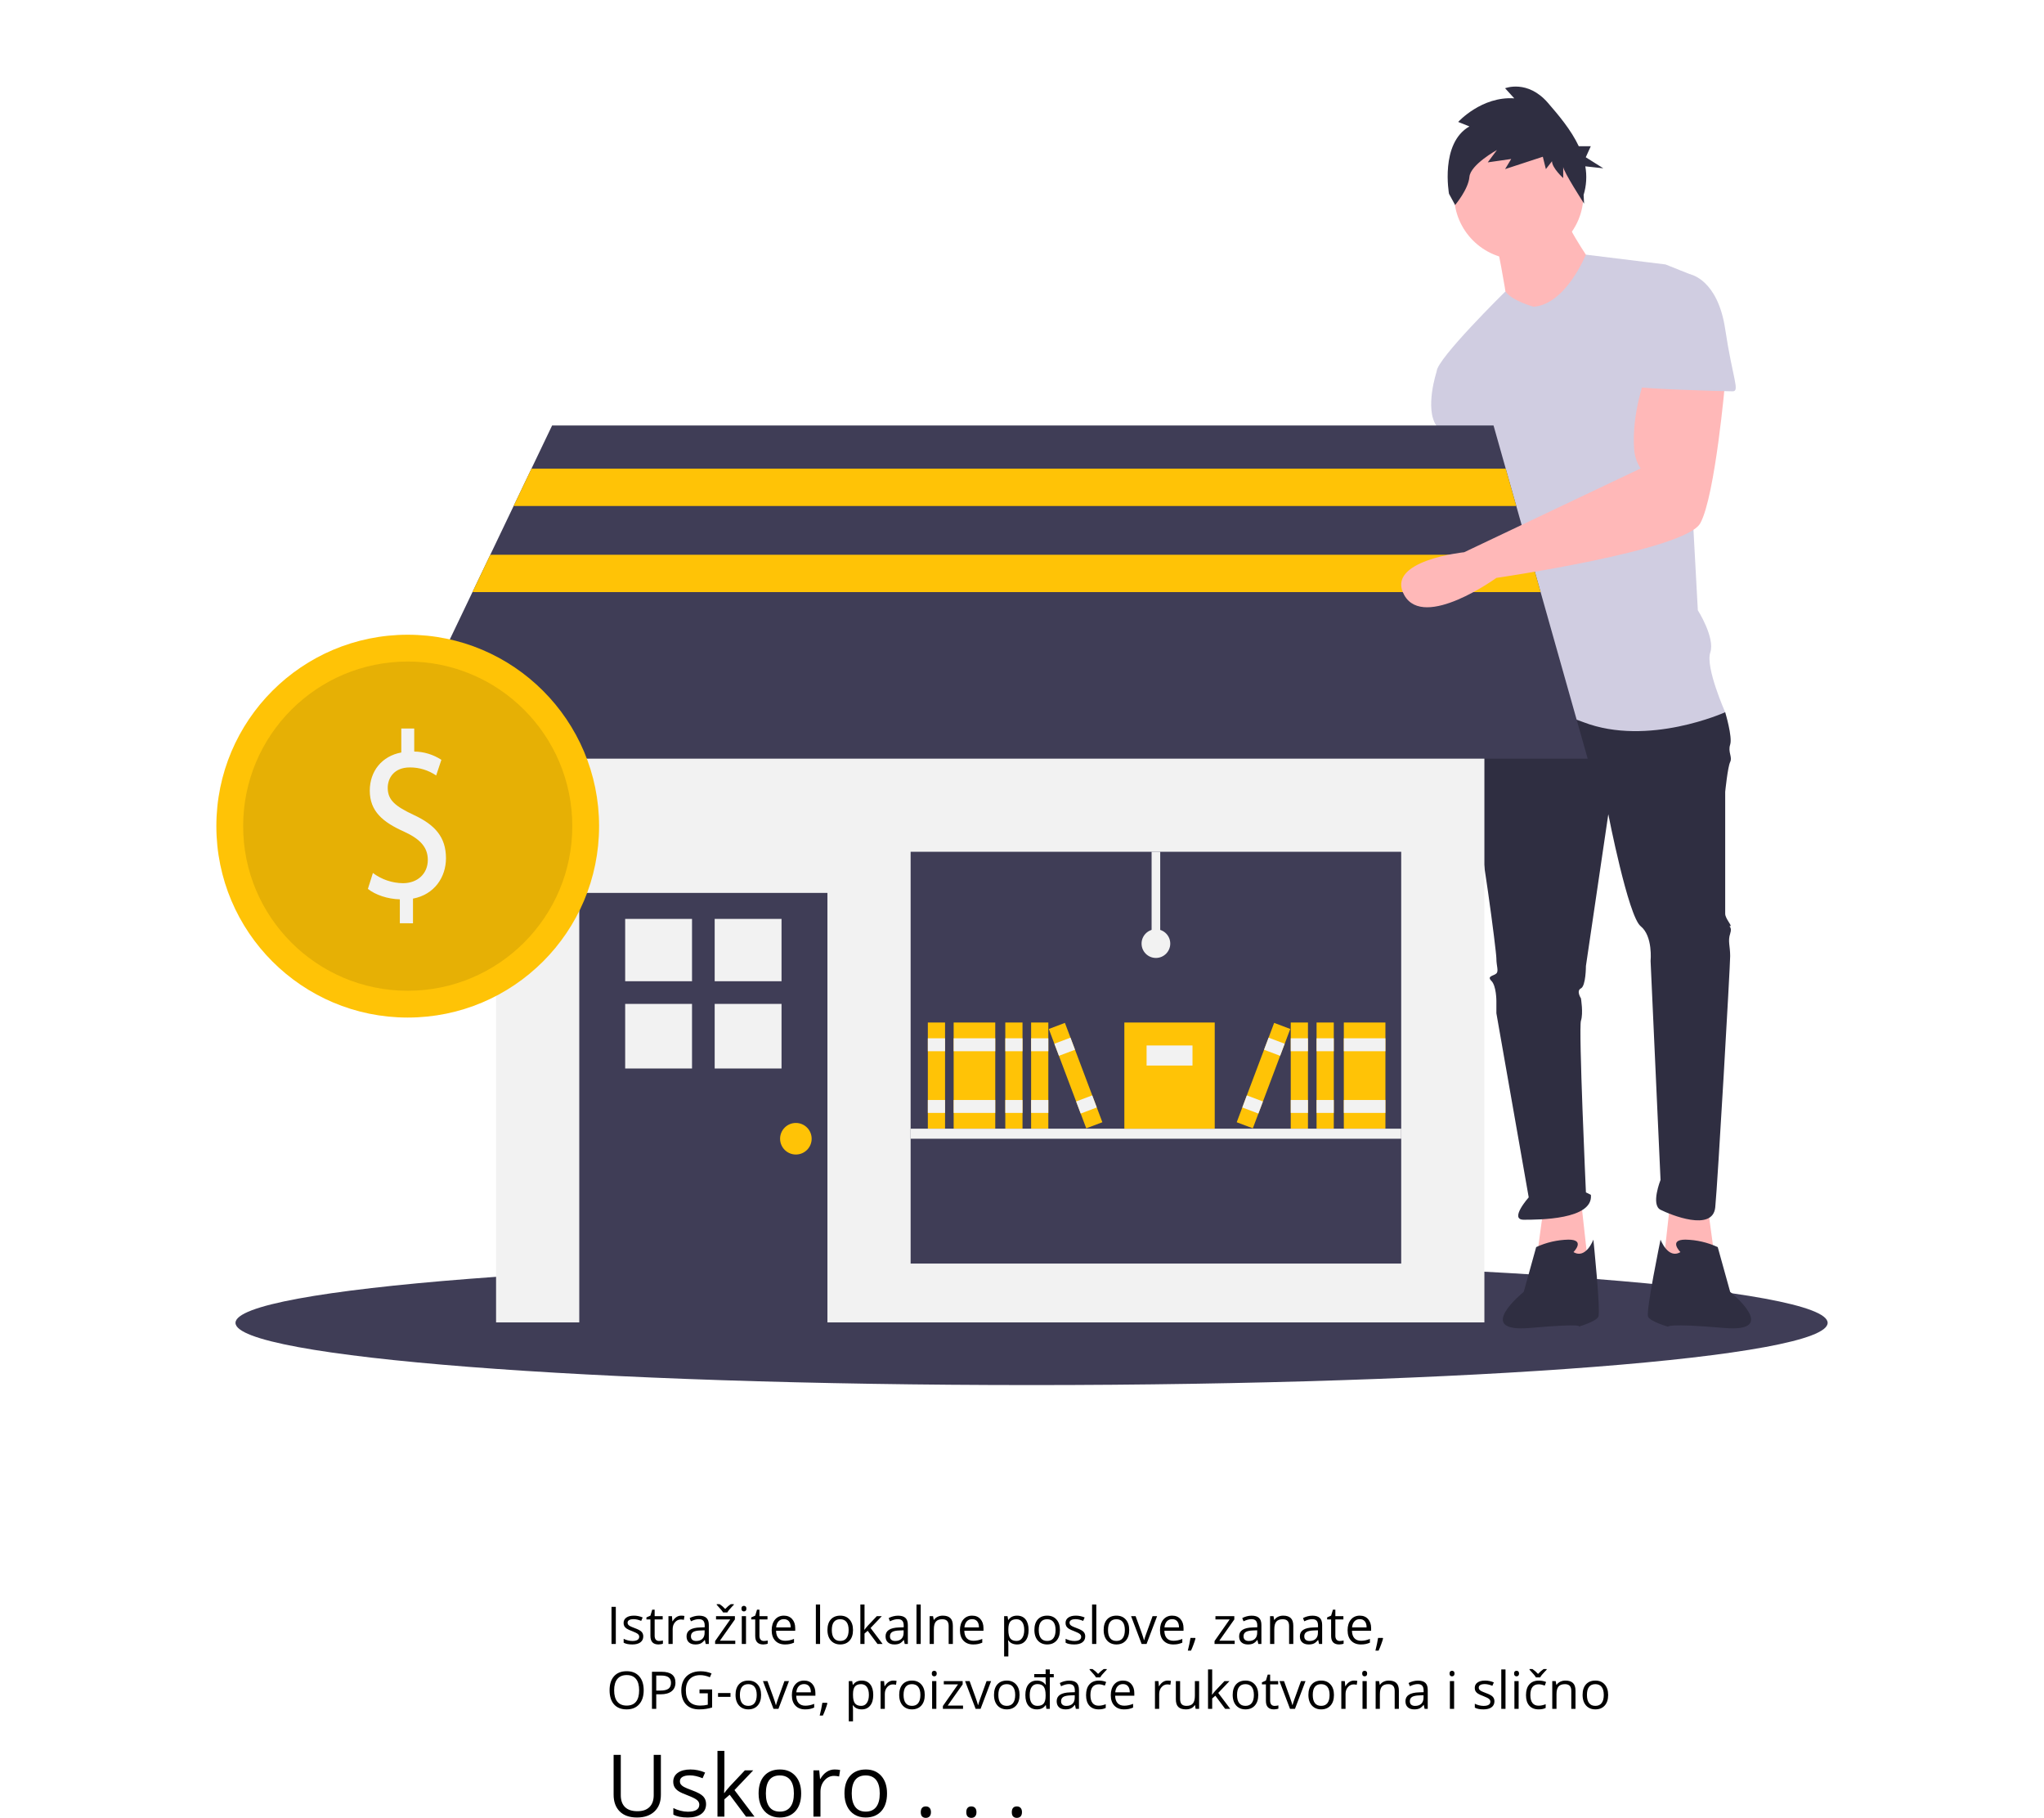
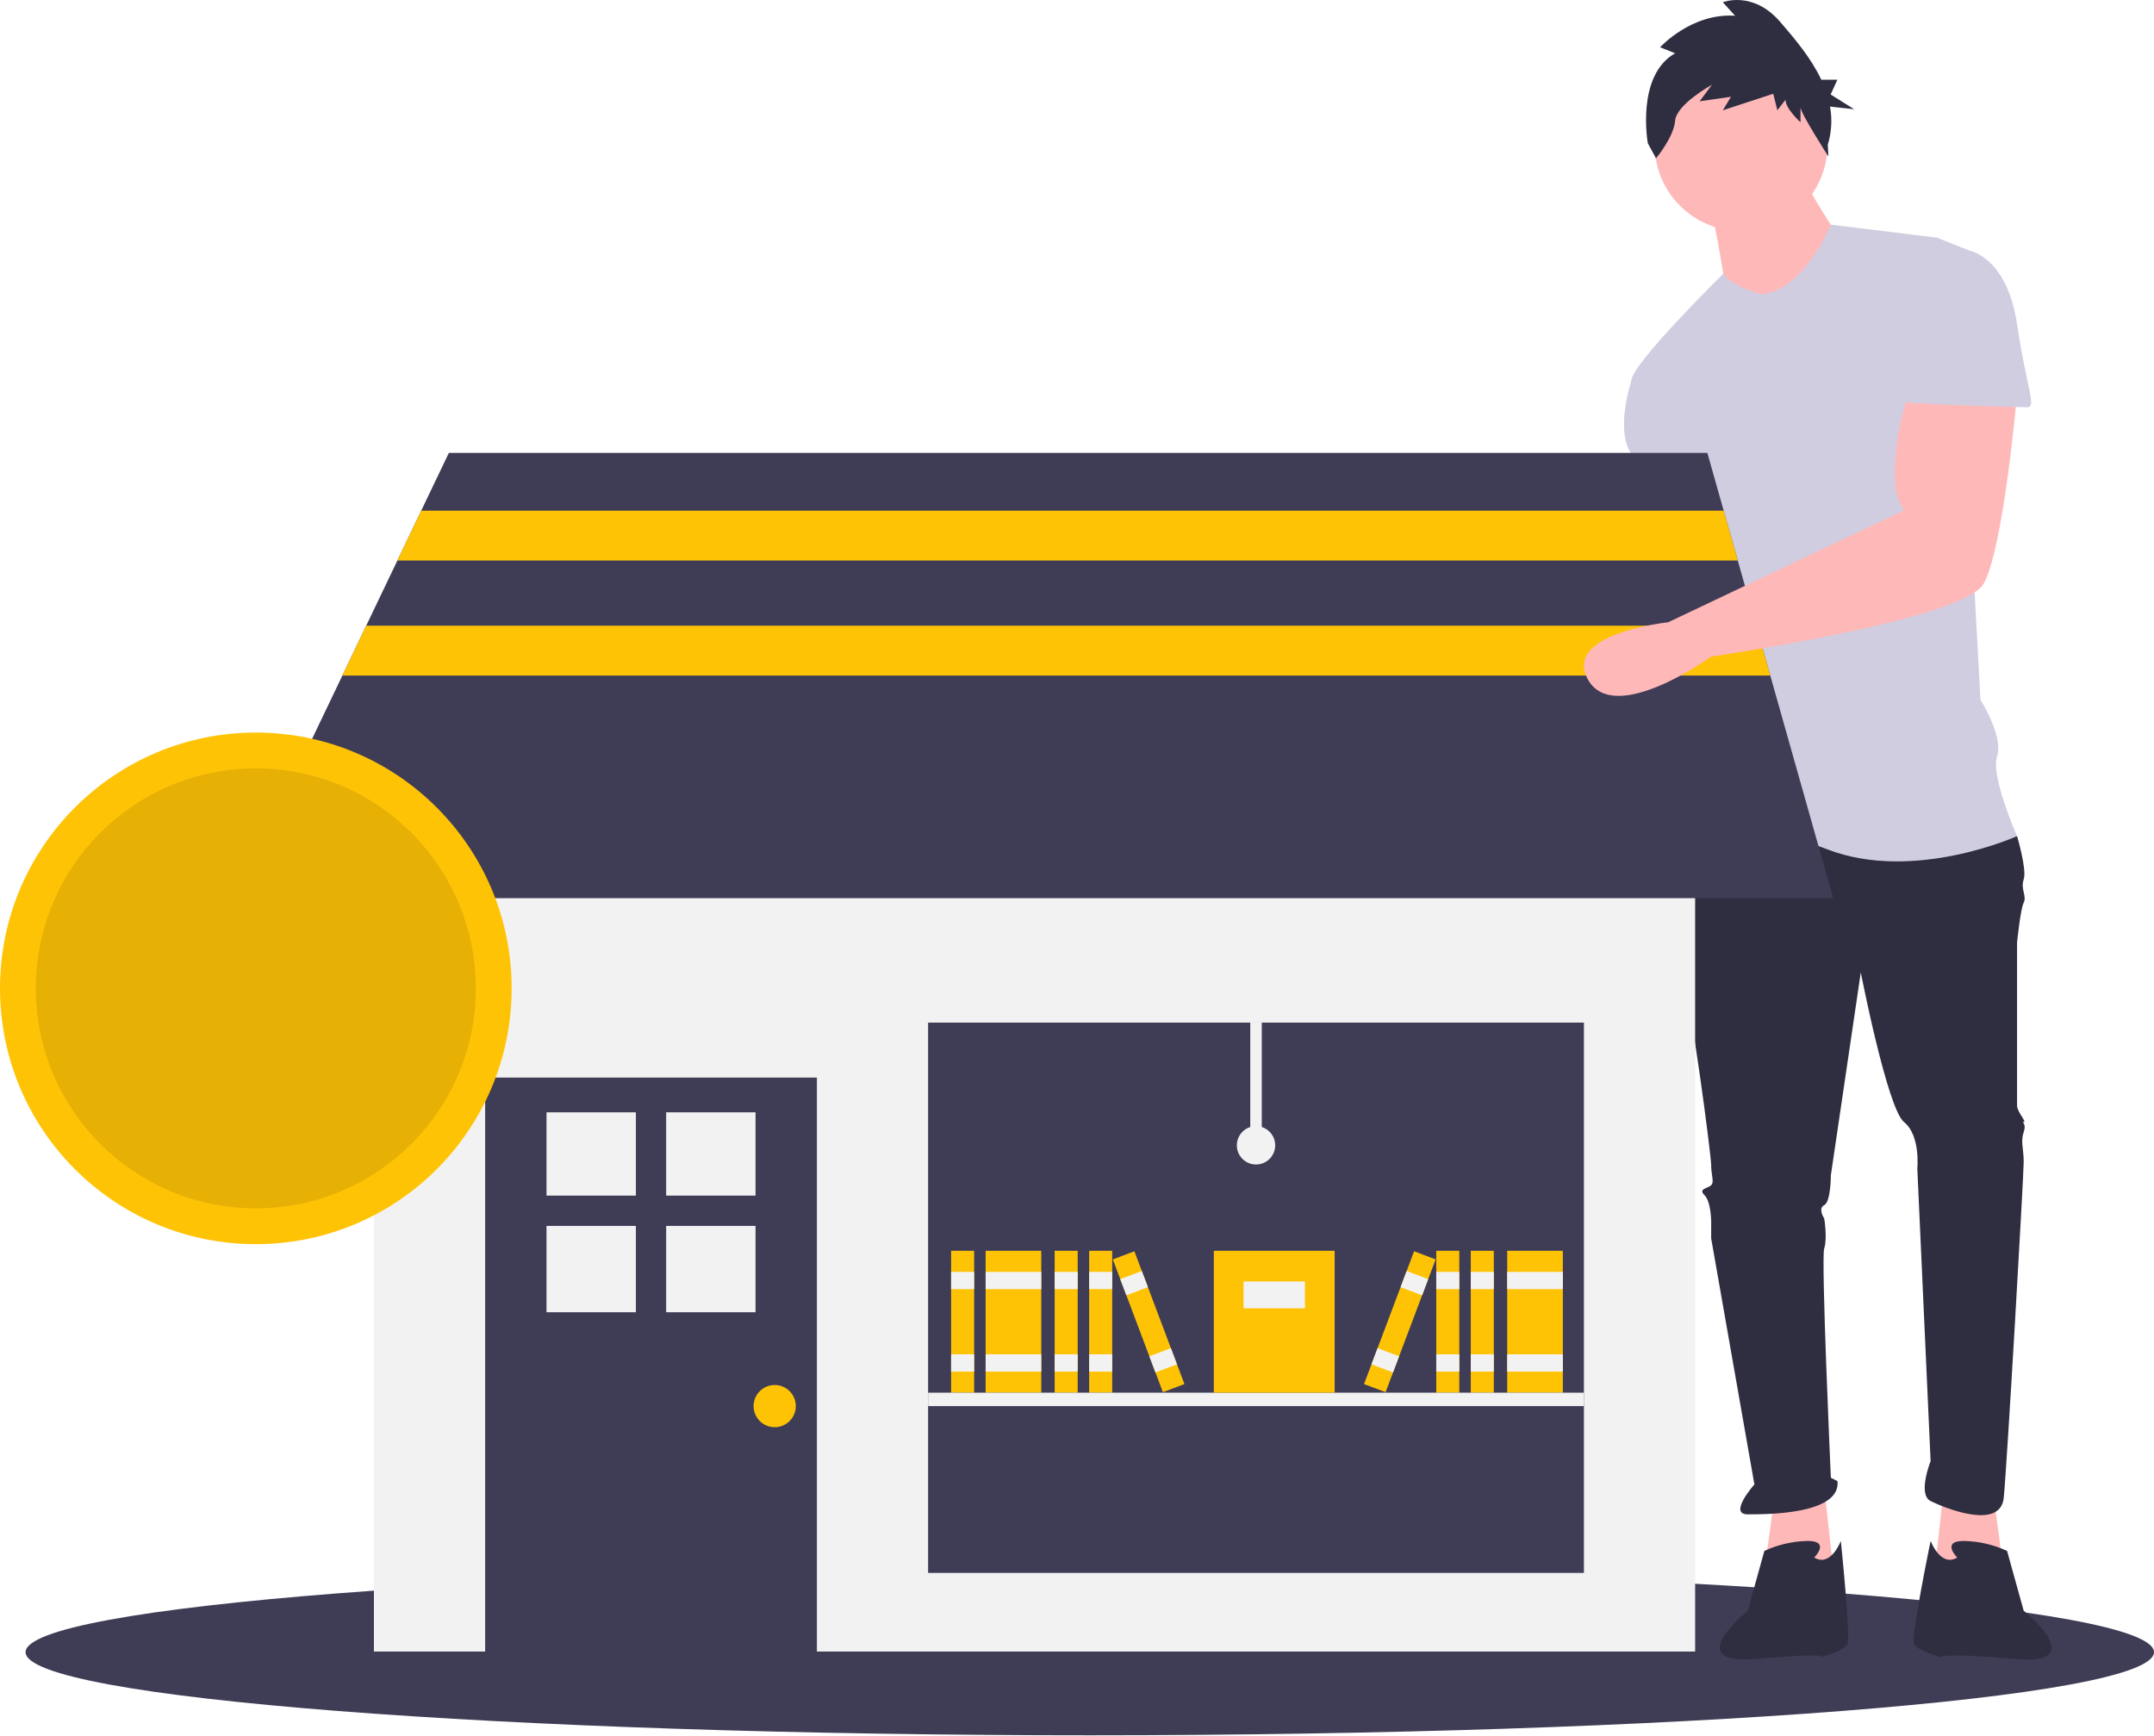
- <svg xmlns="http://www.w3.org/2000/svg" data-name="Layer 1" width="944.719" height="839.814" viewBox="0 0 944.719 839.814" version="1.1" id="svg124">
+ <svg xmlns="http://www.w3.org/2000/svg" data-name="Layer 1" width="744.719" height="600" viewBox="0 0 744.719 600" version="1.1" id="svg124">
  <defs id="defs128" />
-   <ellipse cx="476.782" cy="611.255" rx="367.937" ry="28.745" fill="#3f3d56" id="ellipse4" style="stroke-width:0.884" />
-   <polygon points="755.975,616.692 759.874,581.601 779.369,585.5 783.268,614.093 " fill="#a0616a" id="polygon6" style="fill:#ffb8b8;fill-opacity:1" transform="matrix(0.8844648,0,0,0.8844648,100,40)" />
-   <path d="m 675.523,210.702 c 0,0 2.299,31.037 2.299,32.186 0,1.15 -16.093,80.466 -16.093,80.466 0,0 -22.99,43.681 0,42.532 22.99,-1.15 16.093,-41.382 16.093,-41.382 l 24.14,-66.672 -10.346,-47.13 z" fill="#a0616a" id="path8" style="stroke-width:0.884" />
-   <polygon points="716.985,616.692 713.086,581.601 693.591,585.5 689.692,614.093 " fill="#a0616a" id="polygon10" style="fill:#ffb8b8;fill-opacity:1" transform="matrix(0.8844648,0,0,0.8844648,100,40)" />
-   <path d="m 687.018,321.055 -5.748,8.047 c 0,0 -3.449,34.485 0,45.98 3.449,11.495 10.346,64.373 10.346,67.821 0,3.449 1.15,5.748 0,6.897 -1.149,1.15 -4.598,1.15 -2.299,3.449 2.299,2.299 2.299,9.196 2.299,9.196 v 5.748 l 14.944,85.064 c 0,0 -9.196,10.346 -2.299,10.346 6.897,0 32.186,0 31.037,-11.495 l -2.299,-1.15 c 0,0 -3.449,-75.868 -2.299,-79.316 1.149,-3.449 0,-10.346 0,-10.346 0,0 -2.299,-3.449 0,-4.598 2.299,-1.15 2.299,-10.346 2.299,-10.346 l 10.346,-70.12 c 0,0 9.196,47.13 14.944,51.728 5.748,4.598 4.598,16.093 4.598,16.093 l 4.598,101.157 c 0,0 -4.598,11.495 0,13.794 4.598,2.299 24.14,10.346 25.289,-1.149 1.15,-11.495 6.897,-111.502 6.897,-116.101 0,-4.598 -1.15,-6.897 0,-10.346 1.149,-3.449 -1.15,-3.449 0,-3.449 1.149,0 -2.299,-3.449 -2.299,-5.748 v -56.326 c 0,0 1.15,-11.495 2.299,-13.794 1.149,-2.299 -1.15,-4.598 0,-8.047 1.149,-3.449 -2.299,-14.944 -2.299,-14.944 l -51.728,-13.794 z" fill="#2f2e41" id="path12" style="stroke-width:0.884" />
-   <path d="m 727.251,578.546 c 0,0 5.748,-5.748 -2.299,-5.748 a 37.416,37.416 0 0 0 -14.944,3.449 l -5.748,20.691 c 0,0 -23.565,18.967 2.874,16.668 26.439,-2.299 22.415,-0.575 22.415,-0.575 0,0 8.047,-2.299 9.196,-4.598 1.149,-2.299 -2.299,-35.635 -2.299,-35.635 0,0 -3.449,9.196 -9.196,5.748 z" fill="#2f2e41" id="path14" style="stroke-width:0.884" />
-   <path d="m 776.679,578.546 c 0,0 -5.748,-5.748 2.299,-5.748 a 37.416,37.416 0 0 1 14.944,3.449 l 5.748,20.691 c 0,0 23.565,18.967 -2.874,16.668 -26.439,-2.299 -25.864,-0.575 -25.864,-0.575 0,0 -8.047,-2.299 -9.196,-4.598 -1.15,-2.299 5.748,-35.635 5.748,-35.635 0,0 3.449,9.196 9.196,5.748 z" fill="#2f2e41" id="path16" style="stroke-width:0.884" />
-   <circle cx="701.961" cy="90.004" r="29.887" fill="#a0616a" id="circle18" style="fill:#ffb8b8;fill-opacity:1;stroke-width:0.884" />
-   <path d="m 691.616,111.844 c 0,0 4.598,22.99 4.598,26.439 0,3.449 19.542,13.794 19.542,13.794 l 21.841,-27.588 c 0,0 -13.794,-19.542 -13.794,-24.14 z" fill="#a0616a" id="path20" style="fill:#ffb8b8;fill-opacity:1;stroke-width:0.884" />
-   <path d="m 708.858,141.732 c 0,0 -10.019,-2.667 -13.056,-7.081 0,0 -31.775,31.221 -31.775,36.968 l 25.289,44.831 c 0,0 0,16.093 2.299,17.243 2.299,1.149 0,0 0,4.598 0,4.598 -6.897,34.485 -4.598,39.083 2.299,4.598 4.598,1.149 2.299,8.047 -2.299,6.897 -8.047,43.681 -8.047,43.681 0,0 20.691,-6.897 50.578,4.598 29.887,11.495 65.522,-4.598 65.522,-4.598 0,0 -9.196,-20.691 -6.897,-27.588 2.299,-6.897 -5.748,-19.542 -5.748,-19.542 l -5.748,-105.755 c 0,0 8.047,-47.13 2.299,-49.429 l -11.495,-4.598 -36.812,-4.524 c 0,0 -9.169,22.917 -24.112,24.066 z" fill="#d0cde1" id="path22" style="stroke-width:0.884" />
-   <path d="m 675.523,163.572 -11.495,8.047 c 0,0 -5.748,17.243 0,25.289 5.748,8.047 8.047,19.542 8.047,19.542 l 22.99,-2.299 z" fill="#d0cde1" id="path24" style="stroke-width:0.884" />
-   <path d="m 679.143,58.418 -5.184,-2.076 c 0,0 10.84,-11.934 25.922,-10.896 l -4.242,-4.67 c 0,0 10.369,-4.151 19.795,6.745 4.955,5.728 10.688,12.461 14.262,20.045 h 5.552 l -2.317,5.102 8.11,5.102 -8.324,-0.916 a 28.233,28.233 0 0 1 -0.787,13.214 l 0.223,4.033 c 0,0 -9.649,-14.929 -9.649,-17.005 v 5.189 c 0,0 -5.184,-4.67 -5.184,-7.783 l -2.828,3.632 -1.414,-5.708 -17.438,5.708 2.828,-4.67 -10.84,1.557 4.242,-5.708 c 0,0 -12.254,6.745 -12.725,12.453 -0.471,5.708 -6.598,12.972 -6.598,12.972 l -2.828,-5.189 c 0,0 -4.242,-23.349 9.426,-31.132 z" fill="#2f2e41" id="path26" style="stroke-width:0.884" />
-   <rect x="229.281" y="290.155" width="456.793" height="320.882" fill="#f2f2f2" id="rect28" style="stroke-width:0.884" />
-   <rect x="267.734" y="412.586" width="114.696" height="200.22" fill="#3f3d56" id="rect30" style="stroke-width:0.884" />
-   <rect x="288.95" y="424.598" width="30.896" height="28.801" fill="#f2f2f2" id="rect32" style="stroke-width:0.884" />
-   <rect x="330.319" y="424.598" width="30.896" height="28.801" fill="#f2f2f2" id="rect34" style="stroke-width:0.884" />
-   <rect x="288.95" y="463.872" width="30.896" height="29.849" fill="#f2f2f2" id="rect36" style="stroke-width:0.884" />
-   <rect x="330.319" y="463.872" width="30.896" height="29.849" fill="#f2f2f2" id="rect38" style="stroke-width:0.884" />
-   <circle cx="367.844" cy="526.176" r="7.293" fill="#ffc306" id="circle40" style="stroke-width:0.884" />
-   <rect x="420.883" y="393.58" width="226.739" height="190.275" fill="#3f3d56" id="rect42" style="stroke-width:0.884" />
-   <polygon points="133.831,264.092 143.148,244.603 155.337,219.117 164.654,199.628 175.455,177.051 667.407,177.051 673.786,199.628 679.295,219.117 686.499,244.603 692.008,264.092 716.602,351.134 92.199,351.134 " fill="#3f3d56" id="polygon44" transform="matrix(0.8844648,0,0,0.8844648,100,40)" />
-   <rect x="428.838" y="472.474" width="7.956" height="49.061" fill="#ffc306" id="rect46" style="stroke-width:0.884" />
-   <rect x="428.838" y="479.767" width="7.956" height="5.967" fill="#f2f2f2" id="rect48" style="stroke-width:0.884" />
-   <rect x="428.838" y="508.275" width="7.956" height="5.967" fill="#f2f2f2" id="rect50" style="stroke-width:0.884" />
-   <rect x="440.772" y="472.474" width="19.226" height="49.061" fill="#ffc306" id="rect52" style="stroke-width:0.884" />
-   <rect x="440.772" y="479.767" width="19.226" height="5.967" fill="#f2f2f2" id="rect54" style="stroke-width:0.884" />
-   <rect x="440.772" y="508.275" width="19.226" height="5.967" fill="#f2f2f2" id="rect56" style="stroke-width:0.884" />
-   <rect x="464.639" y="472.474" width="7.956" height="49.061" fill="#ffc306" id="rect58" style="stroke-width:0.884" />
-   <rect x="464.639" y="479.767" width="7.956" height="5.967" fill="#f2f2f2" id="rect60" style="stroke-width:0.884" />
-   <rect x="464.639" y="508.275" width="7.956" height="5.967" fill="#f2f2f2" id="rect62" style="stroke-width:0.884" />
-   <rect x="476.573" y="472.474" width="7.956" height="49.061" fill="#ffc306" id="rect64" style="stroke-width:0.884" />
-   <rect x="476.573" y="479.767" width="7.956" height="5.967" fill="#f2f2f2" id="rect66" style="stroke-width:0.884" />
-   <rect x="476.573" y="508.275" width="7.956" height="5.967" fill="#f2f2f2" id="rect68" style="stroke-width:0.884" />
-   <rect x="285.889" y="615.879" width="7.956" height="49.061" transform="rotate(-20.65411)" fill="#ffc306" id="rect70" style="stroke-width:0.884" />
-   <rect x="285.889" y="623.172" width="7.956" height="5.967" transform="rotate(-20.65411)" fill="#f2f2f2" id="rect72" style="stroke-width:0.884" />
-   <rect x="285.889" y="651.68" width="7.956" height="5.967" transform="rotate(-20.65411)" fill="#f2f2f2" id="rect74" style="stroke-width:0.884" />
-   <rect x="621.103" y="472.474" width="19.226" height="49.061" fill="#ffc306" id="rect76" style="stroke-width:0.884" />
-   <rect x="621.103" y="479.767" width="19.226" height="5.967" fill="#f2f2f2" id="rect78" style="stroke-width:0.884" />
-   <rect x="621.103" y="508.275" width="19.226" height="5.967" fill="#f2f2f2" id="rect80" style="stroke-width:0.884" />
-   <rect x="608.506" y="472.474" width="7.956" height="49.061" fill="#ffc306" id="rect82" style="stroke-width:0.884" />
-   <rect x="608.506" y="479.767" width="7.956" height="5.967" fill="#f2f2f2" id="rect84" style="stroke-width:0.884" />
-   <rect x="608.506" y="508.275" width="7.956" height="5.967" fill="#f2f2f2" id="rect86" style="stroke-width:0.884" />
-   <rect x="596.572" y="472.474" width="7.956" height="49.061" fill="#ffc306" id="rect88" style="stroke-width:0.884" />
-   <rect x="596.572" y="479.767" width="7.956" height="5.967" fill="#f2f2f2" id="rect90" style="stroke-width:0.884" />
-   <rect x="596.572" y="508.275" width="7.956" height="5.967" fill="#f2f2f2" id="rect92" style="stroke-width:0.884" />
-   <rect x="-283.608" y="717.77" width="49.061" height="7.956" transform="rotate(-69.34589)" fill="#ffc306" id="rect94" style="stroke-width:0.884" />
-   <rect x="-247.807" y="717.77" width="5.967" height="7.956" transform="rotate(-69.34589)" fill="#f2f2f2" id="rect96" style="stroke-width:0.884" />
-   <rect x="-276.315" y="717.77" width="5.967" height="7.956" transform="rotate(-69.34589)" fill="#f2f2f2" id="rect98" style="stroke-width:0.884" />
-   <rect x="420.883" y="521.535" width="226.739" height="4.641" fill="#f2f2f2" id="rect100" style="stroke-width:0.884" />
-   <rect x="519.667" y="472.474" width="41.768" height="49.061" fill="#ffc306" id="rect102" style="stroke-width:0.884" />
-   <rect x="529.943" y="483.082" width="21.215" height="9.282" fill="#f2f2f2" id="rect104" style="stroke-width:0.884" />
-   <rect x="532.263" y="393.58" width="3.978" height="42.431" fill="#f2f2f2" id="rect106" style="stroke-width:0.884" />
-   <circle cx="534.252" cy="436.011" r="6.63" fill="#f2f2f2" id="circle108" style="stroke-width:0.884" />
-   <polygon points="164.654,199.628 673.786,199.628 679.295,219.117 155.337,219.117 " fill="#ffc306" id="polygon110" transform="matrix(0.8844648,0,0,0.8844648,100,40)" />
-   <polygon points="143.148,244.603 686.499,244.603 692.008,264.092 133.831,264.092 " fill="#ffc306" id="polygon112" transform="matrix(0.8844648,0,0,0.8844648,100,40)" />
-   <path d="m 760.586,173.918 c 0,0 -6.657,17.117 -5.266,34.053 a 17.949,17.949 0 0 0 2.967,8.479 v 0 l -81.551,38.717 c 0,0 -36.848,3.815 -27.652,19.908 9.196,16.093 42.532,-8.047 42.532,-8.047 0,0 87.363,-12.645 94.26,-25.289 6.897,-12.645 11.495,-65.522 11.495,-65.522 z" fill="#a0616a" id="path114" style="fill:#ffb8b8;fill-opacity:1;stroke-width:0.884" />
-   <path d="m 764.035,126.788 h 17.243 c 0,0 12.645,2.299 16.093,25.289 3.449,22.99 6.897,28.738 3.449,28.738 -3.449,0 -44.831,-1.15 -44.831,-2.299 0,-1.15 8.047,-51.728 8.047,-51.728 z" fill="#d0cde1" id="path116" style="stroke-width:0.884" />
-   <circle cx="188.446" cy="381.736" r="88.446" fill="#ffc306" id="circle118" style="stroke-width:0.884" />
-   <circle cx="188.446" cy="381.736" r="76.064" opacity="0.1" id="circle120" style="stroke-width:0.884" />
-   <path d="m 184.802,426.621 v -11.071 c -5.596,-0.109 -11.386,-2.083 -14.763,-4.823 l 2.316,-7.344 a 23.599,23.599 0 0 0 13.894,4.713 c 6.851,0 11.482,-4.494 11.482,-10.742 0,-6.029 -3.763,-9.755 -10.903,-13.044 -9.842,-4.384 -15.921,-9.427 -15.921,-18.963 0,-9.098 5.693,-16.004 14.57,-17.648 V 336.629 h 5.982 v 10.633 a 23.476,23.476 0 0 1 12.544,3.836 l -2.413,7.235 a 21.322,21.322 0 0 0 -12.157,-3.727 c -7.429,0 -10.228,5.042 -10.228,9.427 0,5.7 3.57,8.55 11.965,12.496 9.938,4.604 14.956,10.303 14.956,20.059 0,8.659 -5.307,16.771 -15.246,18.634 v 11.401 z" fill="#f2f2f2" id="path122" style="stroke-width:0.884" />
-   <text xml:space="preserve" style="font-style:normal;font-variant:normal;font-weight:normal;font-stretch:normal;font-size:40px;line-height:1.25;font-family:'Open Sans';-inkscape-font-specification:'Open Sans, @wght=600';font-variant-ligatures:none;font-variant-caps:normal;font-variant-numeric:normal;font-variant-east-asian:normal;font-variation-settings:'wght' 600;stroke-width:2.702" x="279.967" y="789.423" id="text2027">
-     <tspan id="tspan2025" x="279.967" y="789.423" style="font-style:normal;font-variant:normal;font-weight:normal;font-stretch:normal;font-size:40px;font-family:'Open Sans';-inkscape-font-specification:'Open Sans, @wght=600';font-variant-ligatures:none;font-variant-caps:normal;font-variant-numeric:normal;font-variant-east-asian:normal;font-variation-settings:'wght' 600;stroke-width:2.702" />
-     <tspan x="279.967" y="839.423" style="font-style:normal;font-variant:normal;font-weight:normal;font-stretch:normal;font-size:40px;font-family:'Open Sans';-inkscape-font-specification:'Open Sans, @wght=600';font-variant-ligatures:none;font-variant-caps:normal;font-variant-numeric:normal;font-variant-east-asian:normal;font-variation-settings:'wght' 600;stroke-width:2.702" id="tspan6412">Uskoro . . . </tspan>
-   </text>
-   <text xml:space="preserve" style="font-size:24px;line-height:1.25;font-family:'Open Sans';-inkscape-font-specification:'Open Sans, @wght=700';font-variant-ligatures:none;font-variation-settings:'wght' 700" x="280.278" y="759.62" id="text6922">
-     <tspan x="280.278" y="759.62" id="tspan7808" style="font-style:normal;font-variant:normal;font-weight:normal;font-stretch:normal;font-size:24px;font-family:'Open Sans';-inkscape-font-specification:'Open Sans, @wght=300';font-variant-ligatures:none;font-variant-caps:normal;font-variant-numeric:normal;font-variant-east-asian:normal;font-variation-settings:'wght' 300">Istražite lokalne poslove, zanate,</tspan>
-     <tspan x="280.278" y="789.62" style="font-style:normal;font-variant:normal;font-weight:normal;font-stretch:normal;font-size:24px;font-family:'Open Sans';-inkscape-font-specification:'Open Sans, @wght=300';font-variant-ligatures:none;font-variant-caps:normal;font-variant-numeric:normal;font-variant-east-asian:normal;font-variation-settings:'wght' 300" id="tspan5246">OPG-ove, proizvođače rukotvorina i slično</tspan>
-   </text>
+   <ellipse cx="376.782" cy="571.255" rx="367.937" ry="28.745" fill="#3f3d56" id="ellipse4" style="stroke-width:0.884" />
+   <polygon points="779.369,585.5 783.268,614.093 755.975,616.692 759.874,581.601 " fill="#a0616a" id="polygon6" style="fill:#ffb8b8;fill-opacity:1" transform="matrix(0.8844648,0,0,0.8844648,7.6293945e-6,-1.0043124e-8)" />
+   <path d="m 575.523,170.702 c 0,0 2.299,31.037 2.299,32.186 0,1.15 -16.093,80.466 -16.093,80.466 0,0 -22.99,43.681 0,42.532 22.99,-1.15 16.093,-41.382 16.093,-41.382 l 24.14,-66.672 -10.346,-47.13 z" fill="#a0616a" id="path8" style="stroke-width:0.884" />
+   <polygon points="693.591,585.5 689.692,614.093 716.985,616.692 713.086,581.601 " fill="#a0616a" id="polygon10" style="fill:#ffb8b8;fill-opacity:1" transform="matrix(0.8844648,0,0,0.8844648,7.6293945e-6,-1.0043124e-8)" />
+   <path d="m 587.018,281.055 -5.748,8.047 c 0,0 -3.449,34.485 0,45.98 3.449,11.495 10.346,64.373 10.346,67.821 0,3.449 1.15,5.748 0,6.897 -1.149,1.15 -4.598,1.15 -2.299,3.449 2.299,2.299 2.299,9.196 2.299,9.196 v 5.748 l 14.944,85.064 c 0,0 -9.196,10.346 -2.299,10.346 6.897,0 32.186,0 31.037,-11.495 l -2.299,-1.15 c 0,0 -3.449,-75.868 -2.299,-79.316 1.149,-3.449 0,-10.346 0,-10.346 0,0 -2.299,-3.449 0,-4.598 2.299,-1.15 2.299,-10.346 2.299,-10.346 l 10.346,-70.12 c 0,0 9.196,47.13 14.944,51.728 5.748,4.598 4.598,16.093 4.598,16.093 l 4.598,101.157 c 0,0 -4.598,11.495 0,13.794 4.598,2.299 24.14,10.346 25.289,-1.149 1.15,-11.495 6.897,-111.502 6.897,-116.101 0,-4.598 -1.15,-6.897 0,-10.346 1.149,-3.449 -1.15,-3.449 0,-3.449 1.149,0 -2.299,-3.449 -2.299,-5.748 v -56.326 c 0,0 1.15,-11.495 2.299,-13.794 1.149,-2.299 -1.15,-4.598 0,-8.047 1.149,-3.449 -2.299,-14.944 -2.299,-14.944 l -51.728,-13.794 z" fill="#2f2e41" id="path12" style="stroke-width:0.884" />
+   <path d="m 627.251,538.546 c 0,0 5.748,-5.748 -2.299,-5.748 a 37.416,37.416 0 0 0 -14.944,3.449 l -5.748,20.691 c 0,0 -23.565,18.967 2.874,16.668 26.439,-2.299 22.415,-0.575 22.415,-0.575 0,0 8.047,-2.299 9.196,-4.598 1.149,-2.299 -2.299,-35.635 -2.299,-35.635 0,0 -3.449,9.196 -9.196,5.748 z" fill="#2f2e41" id="path14" style="stroke-width:0.884" />
+   <path d="m 676.68,538.546 c 0,0 -5.748,-5.748 2.299,-5.748 a 37.416,37.416 0 0 1 14.944,3.449 l 5.748,20.691 c 0,0 23.565,18.967 -2.874,16.668 -26.439,-2.299 -25.864,-0.575 -25.864,-0.575 0,0 -8.047,-2.299 -9.196,-4.598 -1.15,-2.299 5.748,-35.635 5.748,-35.635 0,0 3.449,9.196 9.196,5.748 z" fill="#2f2e41" id="path16" style="stroke-width:0.884" />
+   <circle cx="601.961" cy="50.004" r="29.887" fill="#a0616a" id="circle18" style="fill:#ffb8b8;fill-opacity:1;stroke-width:0.884" />
+   <path d="m 591.616,71.844 c 0,0 4.598,22.99 4.598,26.439 0,3.449 19.542,13.794 19.542,13.794 l 21.841,-27.588 c 0,0 -13.794,-19.542 -13.794,-24.14 z" fill="#a0616a" id="path20" style="fill:#ffb8b8;fill-opacity:1;stroke-width:0.884" />
+   <path d="m 608.858,101.732 c 0,0 -10.019,-2.667 -13.056,-7.081 0,0 -31.775,31.221 -31.775,36.968 l 25.289,44.831 c 0,0 0,16.093 2.299,17.243 2.299,1.149 0,0 0,4.598 0,4.598 -6.897,34.485 -4.598,39.083 2.299,4.598 4.598,1.149 2.299,8.047 -2.299,6.897 -8.047,43.681 -8.047,43.681 0,0 20.691,-6.897 50.578,4.598 29.887,11.495 65.522,-4.598 65.522,-4.598 0,0 -9.196,-20.691 -6.897,-27.588 2.299,-6.897 -5.748,-19.542 -5.748,-19.542 l -5.748,-105.755 c 0,0 8.047,-47.13 2.299,-49.429 l -11.495,-4.598 -36.812,-4.524 c 0,0 -9.169,22.917 -24.112,24.066 z" fill="#d0cde1" id="path22" style="stroke-width:0.884" />
+   <path d="m 575.523,123.572 -11.495,8.047 c 0,0 -5.748,17.243 0,25.289 5.748,8.047 8.047,19.542 8.047,19.542 l 22.99,-2.299 z" fill="#d0cde1" id="path24" style="stroke-width:0.884" />
+   <path d="m 579.143,18.418 -5.184,-2.076 c 0,0 10.84,-11.934 25.922,-10.896 l -4.242,-4.67 c 0,0 10.369,-4.151 19.795,6.745 4.955,5.728 10.688,12.461 14.262,20.045 h 5.552 l -2.317,5.102 8.11,5.102 -8.324,-0.916 a 28.233,28.233 0 0 1 -0.787,13.214 l 0.223,4.033 c 0,0 -9.649,-14.929 -9.649,-17.005 v 5.189 c 0,0 -5.184,-4.67 -5.184,-7.783 l -2.828,3.632 -1.414,-5.708 -17.438,5.708 2.828,-4.67 -10.84,1.557 4.242,-5.708 c 0,0 -12.254,6.745 -12.725,12.453 -0.471,5.708 -6.598,12.972 -6.598,12.972 l -2.828,-5.189 c 0,0 -4.242,-23.349 9.426,-31.132 z" fill="#2f2e41" id="path26" style="stroke-width:0.884" />
+   <rect x="129.281" y="250.155" width="456.793" height="320.882" fill="#f2f2f2" id="rect28" style="stroke-width:0.884" />
+   <rect x="167.734" y="372.586" width="114.696" height="200.22" fill="#3f3d56" id="rect30" style="stroke-width:0.884" />
+   <rect x="188.95" y="384.598" width="30.896" height="28.801" fill="#f2f2f2" id="rect32" style="stroke-width:0.884" />
+   <rect x="230.319" y="384.598" width="30.896" height="28.801" fill="#f2f2f2" id="rect34" style="stroke-width:0.884" />
+   <rect x="188.95" y="423.872" width="30.896" height="29.849" fill="#f2f2f2" id="rect36" style="stroke-width:0.884" />
+   <rect x="230.319" y="423.872" width="30.896" height="29.849" fill="#f2f2f2" id="rect38" style="stroke-width:0.884" />
+   <circle cx="267.844" cy="486.176" r="7.293" fill="#ffc306" id="circle40" style="stroke-width:0.884" />
+   <rect x="320.883" y="353.58" width="226.739" height="190.275" fill="#3f3d56" id="rect42" style="stroke-width:0.884" />
+   <polygon points="155.337,219.117 164.654,199.628 175.455,177.051 667.407,177.051 673.786,199.628 679.295,219.117 686.499,244.603 692.008,264.092 716.602,351.134 92.199,351.134 133.831,264.092 143.148,244.603 " fill="#3f3d56" id="polygon44" transform="matrix(0.8844648,0,0,0.8844648,7.6293945e-6,-1.0043124e-8)" />
+   <rect x="328.838" y="432.474" width="7.956" height="49.061" fill="#ffc306" id="rect46" style="stroke-width:0.884" />
+   <rect x="328.838" y="439.767" width="7.956" height="5.967" fill="#f2f2f2" id="rect48" style="stroke-width:0.884" />
+   <rect x="328.838" y="468.275" width="7.956" height="5.967" fill="#f2f2f2" id="rect50" style="stroke-width:0.884" />
+   <rect x="340.772" y="432.474" width="19.226" height="49.061" fill="#ffc306" id="rect52" style="stroke-width:0.884" />
+   <rect x="340.772" y="439.767" width="19.226" height="5.967" fill="#f2f2f2" id="rect54" style="stroke-width:0.884" />
+   <rect x="340.772" y="468.275" width="19.226" height="5.967" fill="#f2f2f2" id="rect56" style="stroke-width:0.884" />
+   <rect x="364.639" y="432.474" width="7.956" height="49.061" fill="#ffc306" id="rect58" style="stroke-width:0.884" />
+   <rect x="364.639" y="439.767" width="7.956" height="5.967" fill="#f2f2f2" id="rect60" style="stroke-width:0.884" />
+   <rect x="364.639" y="468.275" width="7.956" height="5.967" fill="#f2f2f2" id="rect62" style="stroke-width:0.884" />
+   <rect x="376.573" y="432.474" width="7.956" height="49.061" fill="#ffc306" id="rect64" style="stroke-width:0.884" />
+   <rect x="376.573" y="439.767" width="7.956" height="5.967" fill="#f2f2f2" id="rect66" style="stroke-width:0.884" />
+   <rect x="376.573" y="468.275" width="7.956" height="5.967" fill="#f2f2f2" id="rect68" style="stroke-width:0.884" />
+   <rect x="206.426" y="543.178" width="7.956" height="49.061" transform="rotate(-20.65411)" fill="#ffc306" id="rect70" style="stroke-width:0.884" />
+   <rect x="206.426" y="550.47" width="7.956" height="5.967" transform="rotate(-20.65411)" fill="#f2f2f2" id="rect72" style="stroke-width:0.884" />
+   <rect x="206.426" y="578.978" width="7.956" height="5.967" transform="rotate(-20.65411)" fill="#f2f2f2" id="rect74" style="stroke-width:0.884" />
+   <rect x="521.103" y="432.474" width="19.226" height="49.061" fill="#ffc306" id="rect76" style="stroke-width:0.884" />
+   <rect x="521.103" y="439.767" width="19.226" height="5.967" fill="#f2f2f2" id="rect78" style="stroke-width:0.884" />
+   <rect x="521.103" y="468.275" width="19.226" height="5.967" fill="#f2f2f2" id="rect80" style="stroke-width:0.884" />
+   <rect x="508.506" y="432.474" width="7.956" height="49.061" fill="#ffc306" id="rect82" style="stroke-width:0.884" />
+   <rect x="508.506" y="439.767" width="7.956" height="5.967" fill="#f2f2f2" id="rect84" style="stroke-width:0.884" />
+   <rect x="508.506" y="468.275" width="7.956" height="5.967" fill="#f2f2f2" id="rect86" style="stroke-width:0.884" />
+   <rect x="496.572" y="432.474" width="7.956" height="49.061" fill="#ffc306" id="rect88" style="stroke-width:0.884" />
+   <rect x="496.572" y="439.767" width="7.956" height="5.967" fill="#f2f2f2" id="rect90" style="stroke-width:0.884" />
+   <rect x="496.572" y="468.275" width="7.956" height="5.967" fill="#f2f2f2" id="rect92" style="stroke-width:0.884" />
+   <rect x="-281.451" y="610.088" width="49.061" height="7.956" transform="rotate(-69.34589)" fill="#ffc306" id="rect94" style="stroke-width:0.884" />
+   <rect x="-245.65" y="610.088" width="5.967" height="7.956" transform="rotate(-69.34589)" fill="#f2f2f2" id="rect96" style="stroke-width:0.884" />
+   <rect x="-274.158" y="610.088" width="5.967" height="7.956" transform="rotate(-69.34589)" fill="#f2f2f2" id="rect98" style="stroke-width:0.884" />
+   <rect x="320.883" y="481.535" width="226.739" height="4.641" fill="#f2f2f2" id="rect100" style="stroke-width:0.884" />
+   <rect x="419.667" y="432.474" width="41.768" height="49.061" fill="#ffc306" id="rect102" style="stroke-width:0.884" />
+   <rect x="429.943" y="443.082" width="21.215" height="9.282" fill="#f2f2f2" id="rect104" style="stroke-width:0.884" />
+   <rect x="432.263" y="353.58" width="3.978" height="42.431" fill="#f2f2f2" id="rect106" style="stroke-width:0.884" />
+   <circle cx="434.252" cy="396.011" r="6.63" fill="#f2f2f2" id="circle108" style="stroke-width:0.884" />
+   <polygon points="679.295,219.117 155.337,219.117 164.654,199.628 673.786,199.628 " fill="#ffc306" id="polygon110" transform="matrix(0.8844648,0,0,0.8844648,7.6293945e-6,-1.0043124e-8)" />
+   <polygon points="692.008,264.092 133.831,264.092 143.148,244.603 686.499,244.603 " fill="#ffc306" id="polygon112" transform="matrix(0.8844648,0,0,0.8844648,7.6293945e-6,-1.0043124e-8)" />
+   <path d="m 660.586,133.918 c 0,0 -6.657,17.117 -5.266,34.053 a 17.949,17.949 0 0 0 2.967,8.479 v 0 l -81.551,38.717 c 0,0 -36.848,3.815 -27.652,19.908 9.196,16.093 42.532,-8.047 42.532,-8.047 0,0 87.363,-12.645 94.26,-25.289 6.897,-12.645 11.495,-65.522 11.495,-65.522 z" fill="#a0616a" id="path114" style="fill:#ffb8b8;fill-opacity:1;stroke-width:0.884" />
+   <path d="m 664.035,86.788 h 17.243 c 0,0 12.645,2.299 16.093,25.289 3.449,22.99 6.897,28.738 3.449,28.738 -3.449,0 -44.831,-1.15 -44.831,-2.299 0,-1.15 8.047,-51.728 8.047,-51.728 z" fill="#d0cde1" id="path116" style="stroke-width:0.884" />
+   <circle cx="88.446" cy="341.736" r="88.446" fill="#ffc306" id="circle118" style="stroke-width:0.884" />
+   <circle cx="88.446" cy="341.736" r="76.064" opacity="0.1" id="circle120" style="stroke-width:0.884" />
</svg>
